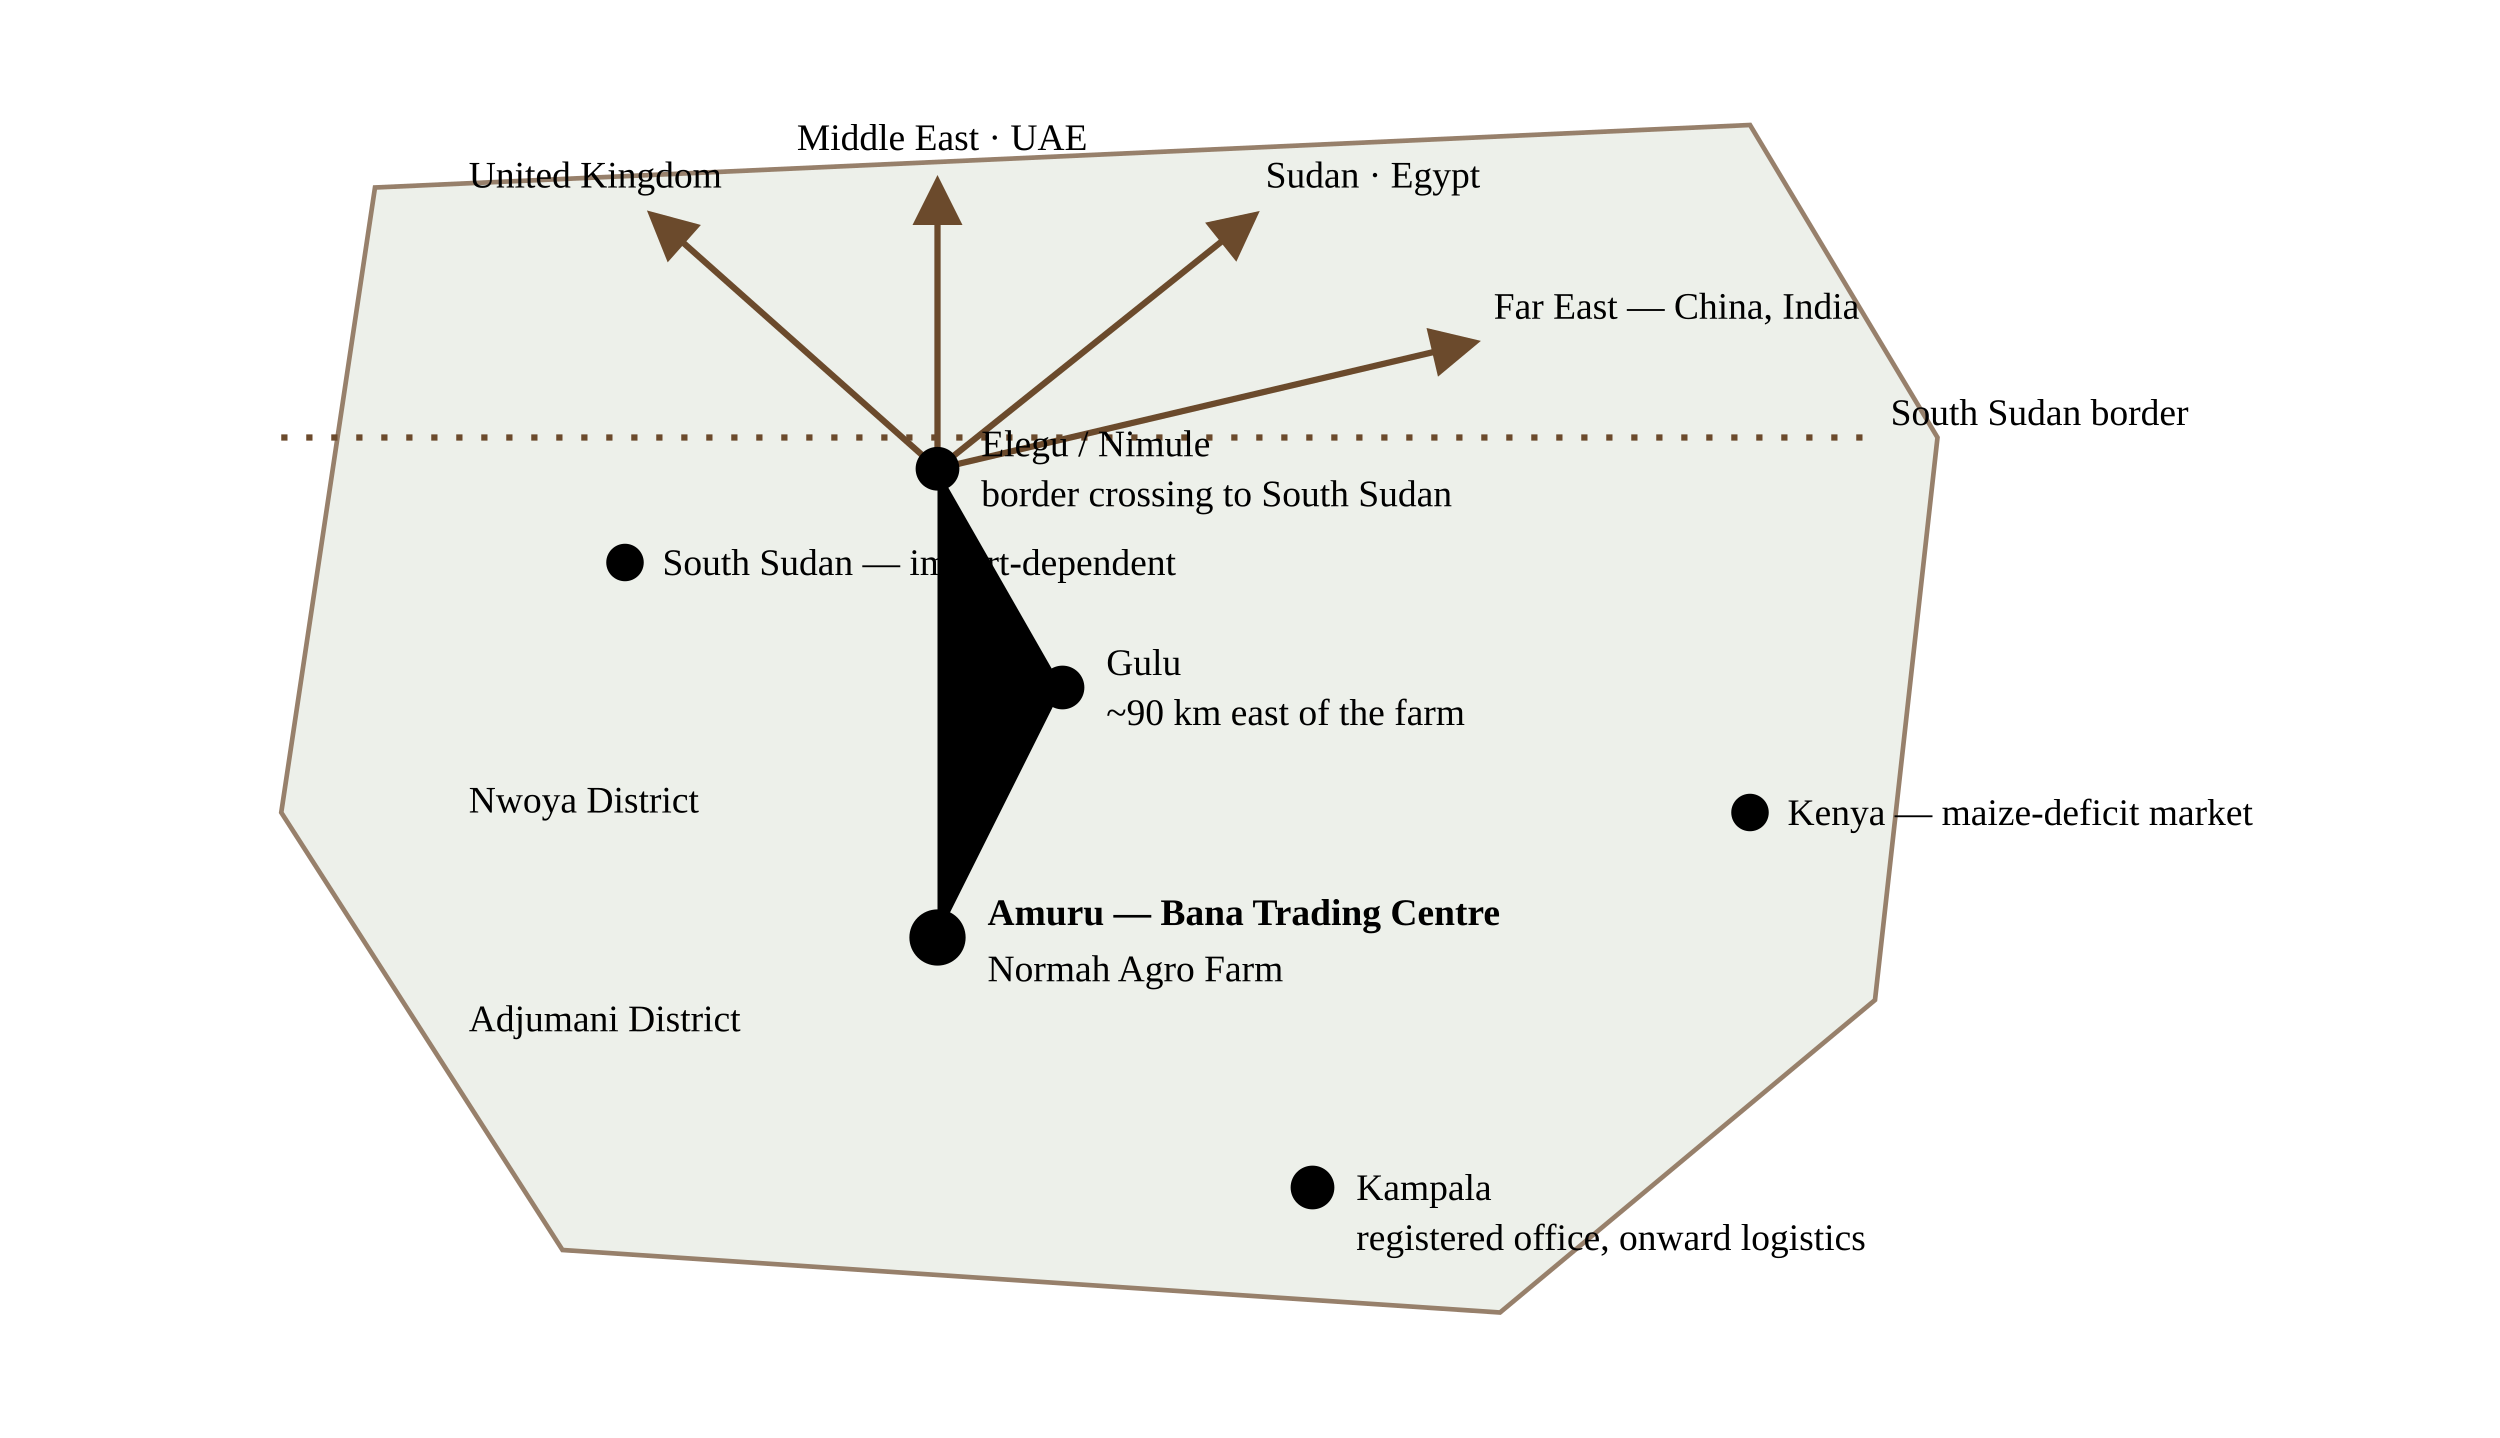
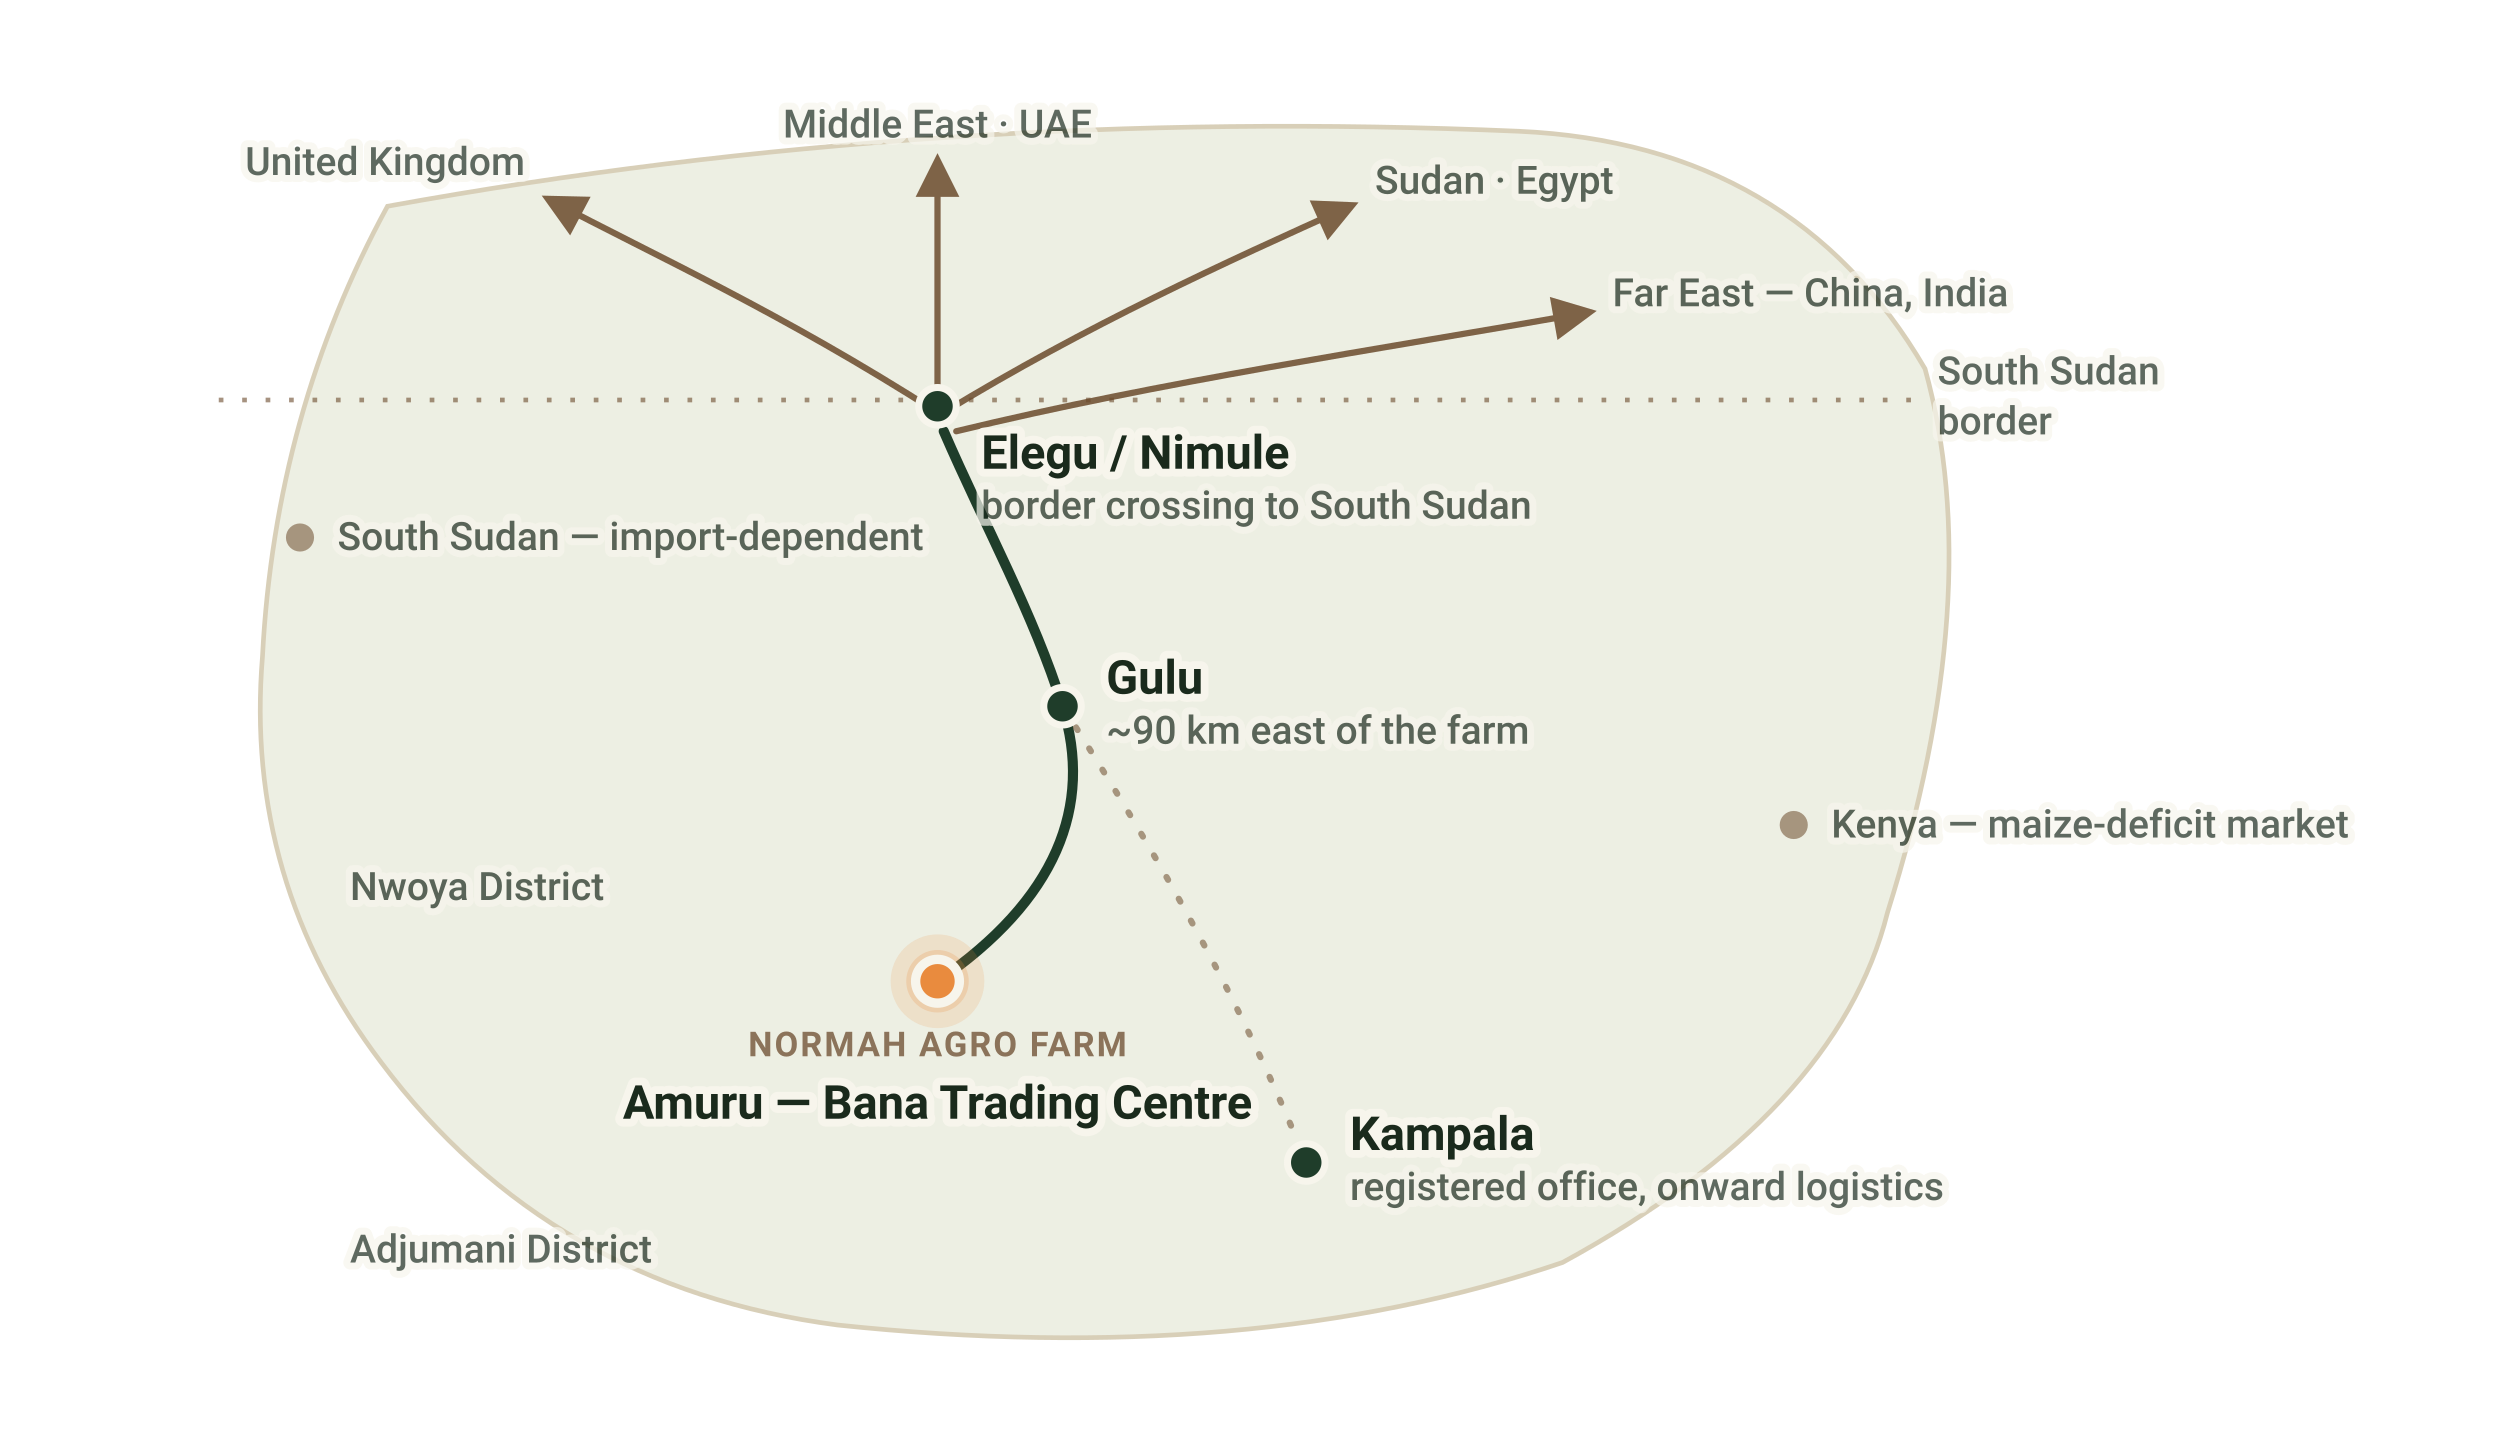
- <svg xmlns="http://www.w3.org/2000/svg" viewBox="0 0 800 460" class="corridor-map" role="img" aria-labelledby="corridorTitle corridorDesc">
-   <rect x="0" y="0" width="800" height="460" fill="none" />
-   <path d="M120 60 L 560 40 L 620 140 L 600 320 L 480 420 L 180 400 L 90 260 Z" fill="#E5EAE1" stroke="#6B4A2C" stroke-width="1.5" opacity="0.7" />
-   <line x1="90" y1="140" x2="600" y2="140" stroke="#6B4A2C" stroke-width="2" stroke-dasharray="2 6" />
-   <text x="605" y="136" class="label-sm">South Sudan border</text>
-   <path class="route" d="M300 300 L 340 220 L 300 150" />
-   <path class="route" d="M340 220 L 420 380" stroke-dasharray="3 5" opacity="0.6" />
-   <g stroke="#6B4A2C" stroke-width="2" fill="none" marker-end="url(#arrowhead)">
-     <path d="M300 150 L 210 70" />
-     <path d="M300 150 L 300 60" />
-     <path d="M300 150 L 400 70" />
-     <path d="M300 150 L 470 110" />
+ <svg xmlns="http://www.w3.org/2000/svg" viewBox="0 0 800 460" role="img" aria-labelledby="corridorTitle corridorDesc">
+   <style>
+     text {
+       font-family: -apple-system, BlinkMacSystemFont, "Segoe UI", Roboto, Helvetica, Arial, sans-serif;
+     }
+     .label, .label-sm {
+       paint-order: stroke fill;
+       stroke: #F7F5EC;
+       stroke-linejoin: round;
+       fill: #1A2A1C;
+     }
+     .label { font-size: 15px; font-weight: 700; stroke-width: 5px; }
+     .label-sm { font-size: 12.5px; font-weight: 500; opacity: 0.7; stroke-width: 4.5px; }
+     .eyebrow { font-size: 11px; font-weight: 700; letter-spacing: 0.06em; fill: #6B4A2C; opacity: 0.75; stroke-width: 4px; }
+ 
+     .route { fill: none; stroke: #1F3D2A; stroke-width: 3.25; stroke-linecap: round; stroke-linejoin: round; }
+     .route-context { fill: none; stroke: #6B4A2C; stroke-width: 2; stroke-linecap: round; stroke-dasharray: 1 7; opacity: 0.55; }
+     .route-export { fill: none; stroke: #6B4A2C; stroke-width: 2; stroke-linecap: round; opacity: 0.85; }
+ 
+     .node-dot { fill: #1F3D2A; stroke: #F7F5EC; stroke-width: 2.25; }
+     .node-dot--ghost { fill: #6B4A2C; stroke: none; opacity: 0.55; }
+     .origin-halo { fill: #E98B3E; opacity: 0.16; }
+     .origin-halo-2 { fill: #E98B3E; opacity: 0.22; }
+     .origin-dot { fill: #E98B3E; stroke: #F7F5EC; stroke-width: 3; }
+   </style>
+   <path d="M124 66 Q 300 34 486 42 Q 574 46 616 118 Q 636 190 604 292 Q 588 356 500 404 Q 400 438 268 424 Q 176 412 122 340 Q 78 282 84 210 Q 88 132 124 66 Z" fill="#EDEFE3" stroke="#D8CFB8" stroke-width="1.5" />
+   <line x1="70" y1="128" x2="612" y2="128" stroke="#6B4A2C" stroke-width="1.5" stroke-dasharray="1.5 6" opacity="0.6" />
+   <text x="620" y="123" class="label-sm" text-anchor="start">South Sudan</text>
+   <text x="620" y="139" class="label-sm" text-anchor="start">border</text>
+   <path class="route" d="M300 314 C 338 288 350 258 340 226 C 331 197 315 168 302 138" />
+   <path class="route-context" d="M340 226 C 372 276 398 322 418 372" />
+   <g class="route-export" marker-end="url(#arrowhead)">
+     <path d="M300 132 C 250 100 210 82 176 64" />
+     <path d="M300 130 C 300 100 300 74 300 52" />
+     <path d="M302 132 C 348 104 392 84 432 66" />
+     <path d="M306 138 C 372 122 440 112 508 100" />
  </g>
  <defs>
-     <marker id="arrowhead" markerWidth="8" markerHeight="8" refX="6" refY="4" orient="auto">
-       <path d="M0,0 L8,4 L0,8 Z" fill="#6B4A2C" />
+     <marker id="arrowhead" markerWidth="7" markerHeight="7" refX="5.5" refY="3.5" orient="auto">
+       <path d="M0,0 L7,3.5 L0,7 Z" fill="#6B4A2C" />
    </marker>
  </defs>
-   <text x="150" y="60" class="label-sm">United Kingdom</text>
-   <text x="255" y="48" class="label-sm">Middle East · UAE</text>
-   <text x="405" y="60" class="label-sm">Sudan · Egypt</text>
-   <text x="478" y="102" class="label-sm">Far East — China, India</text>
-   <g class="node">
-     <circle cx="560" cy="260" r="6" />
-     <text x="572" y="264" class="label-sm">Kenya — maize-deficit market</text>
+   <text x="168" y="56" class="label-sm" text-anchor="end">United Kingdom</text>
+   <text x="300" y="44" class="label-sm" text-anchor="middle">Middle East · UAE</text>
+   <text x="440" y="62" class="label-sm" text-anchor="start">Sudan · Egypt</text>
+   <text x="516" y="98" class="label-sm" text-anchor="start">Far East — China, India</text>
+   <g>
+     <circle cx="574" cy="264" r="4.5" class="node-dot--ghost" />
+     <text x="586" y="268" class="label-sm" text-anchor="start">Kenya — maize-deficit market</text>
  </g>
-   <g class="node">
-     <circle cx="200" cy="180" r="6" />
-     <text x="212" y="184" class="label-sm">South Sudan — import-dependent</text>
+   <g>
+     <circle cx="96" cy="172" r="4.5" class="node-dot--ghost" />
+     <text x="108" y="176" class="label-sm" text-anchor="start">South Sudan — import-dependent</text>
  </g>
-   <g class="node origin">
-     <circle cx="300" cy="300" r="9" />
-     <text x="316" y="296" class="label" font-weight="600">Amuru — Bana Trading Centre</text>
-     <text x="316" y="314" class="label-sm">Normah Agro Farm</text>
+   <g>
+     <circle cx="300" cy="314" r="15" class="origin-halo" />
+     <circle cx="300" cy="314" r="10" class="origin-halo-2" />
+     <circle cx="300" cy="314" r="7" class="origin-dot" />
+     <text x="300" y="338" class="eyebrow" text-anchor="middle">NORMAH AGRO FARM</text>
+     <text x="300" y="358" class="label" text-anchor="middle">Amuru — Bana Trading Centre</text>
  </g>
-   <g class="node">
-     <circle cx="340" cy="220" r="7" />
-     <text x="354" y="216" class="label">Gulu</text>
-     <text x="354" y="232" class="label-sm">~90 km east of the farm</text>
+   <g>
+     <circle cx="340" cy="226" r="6" class="node-dot" />
+     <text x="354" y="222" class="label" text-anchor="start">Gulu</text>
+     <text x="354" y="238" class="label-sm" text-anchor="start">~90 km east of the farm</text>
  </g>
-   <g class="node">
-     <circle cx="300" cy="150" r="7" />
-     <text x="314" y="146" class="label">Elegu / Nimule</text>
-     <text x="314" y="162" class="label-sm">border crossing to South Sudan</text>
+   <g>
+     <circle cx="300" cy="130" r="6" class="node-dot" />
+     <text x="314" y="150" class="label" text-anchor="start">Elegu / Nimule</text>
+     <text x="314" y="166" class="label-sm" text-anchor="start">border crossing to South Sudan</text>
  </g>
-   <g class="node">
-     <circle cx="420" cy="380" r="7" />
-     <text x="434" y="384" class="label">Kampala</text>
-     <text x="434" y="400" class="label-sm">registered office, onward logistics</text>
+   <g>
+     <circle cx="418" cy="372" r="6" class="node-dot" />
+     <text x="432" y="368" class="label" text-anchor="start">Kampala</text>
+     <text x="432" y="384" class="label-sm" text-anchor="start">registered office, onward logistics</text>
  </g>
-   <text x="150" y="330" class="label-sm">Adjumani District</text>
-   <text x="150" y="260" class="label-sm">Nwoya District</text>
+   <text x="112" y="404" class="label-sm" text-anchor="start" opacity="0.5">Adjumani District</text>
+   <text x="112" y="288" class="label-sm" text-anchor="start" opacity="0.5">Nwoya District</text>
</svg>
